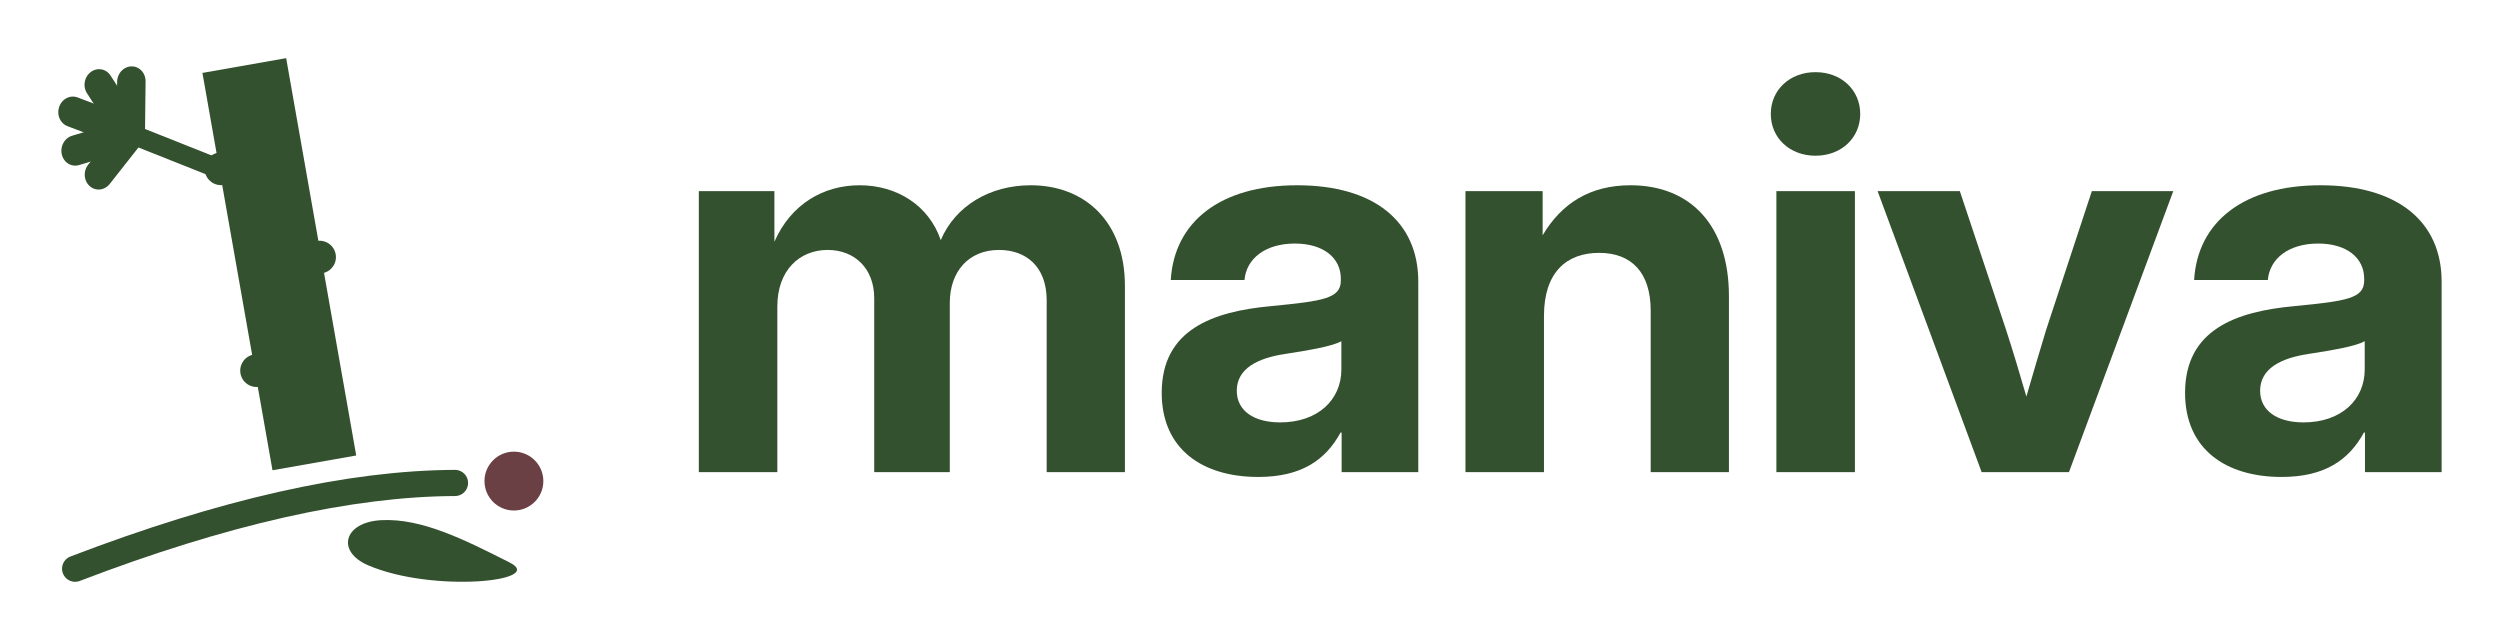
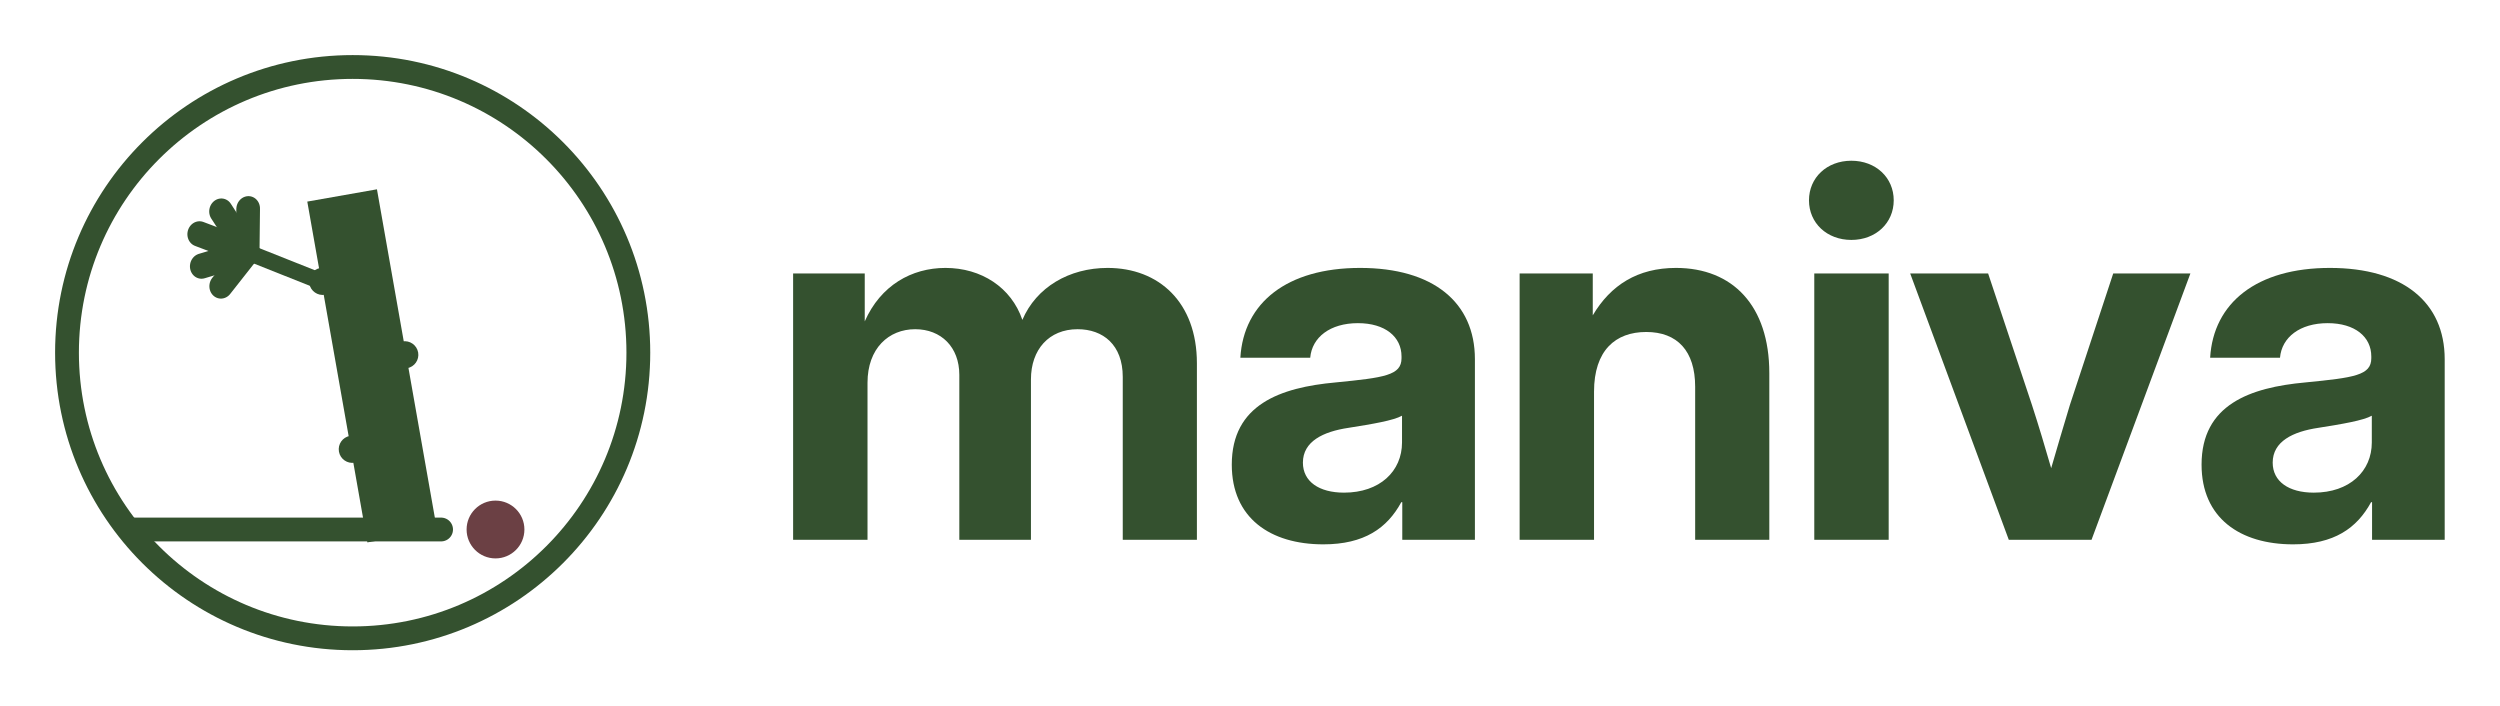
- <svg xmlns="http://www.w3.org/2000/svg" viewBox="-16 69.56 688.0 176.18" width="2752.0" height="704.72" role="img" aria-label="maniva logo">
-   <g transform="translate(-22.860,71.516) scale(0.9)">
-     <g fill="none" stroke="#34512F">
-       <g transform="matrix(-.98481 -.17365 -.17365 .98481 193.2 -16.341)">
-         <g transform="translate(1.8079 -.45198)">
-           <path d="m103 86 29-6" stroke-width="6" />
-           <g transform="matrix(.41314 0 0 .44434 77.466 44.452)" stroke-linecap="round" stroke-width="21.006">
-             <path d="m132 80 6.3-35.5" />
-             <path d="m132 80 29.7-29.7" />
-             <path d="m132 80 45.3-8" />
-             <path d="m132 80 38.1 17.8" />
-             <path d="m132 80 18 31.2" />
+ <svg xmlns="http://www.w3.org/2000/svg" viewBox="-16 42.74 726.0 204.83" width="2904.0" height="819.32" role="img" aria-label="maniva logo">
+   <g transform="translate(-12.345,46.393) scale(0.9876)">
+     <circle cx="100" cy="100" r="84" fill="none" stroke="#34512F" stroke-width="7" />
+     <g transform="translate(31.04,39.48) scale(0.8)">
+       <g fill="none" stroke="#34512F">
+         <g transform="matrix(-.98481 -.17365 -.17365 .98481 193.2 -16.341)">
+           <g transform="translate(1.8079 -.45198)">
+             <path d="m103 86 29-6" stroke-width="6" />
+             <g transform="matrix(.41314 0 0 .44434 77.466 44.452)" stroke-linecap="round" stroke-width="21.006">
+               <path d="m132 80 6.3-35.5" />
+               <path d="m132 80 29.7-29.7" />
+               <path d="m132 80 45.3-8" />
+               <path d="m132 80 38.1 17.8" />
+               <path d="m132 80 18 31.2" />
+             </g>
+           </g>
+           <g transform="rotate(20 -38.373 243.61)">
+             <path transform="translate(-55.78 -32.801)" d="m85.28 176v-127.2" stroke-width="26" />
+             <circle cx="42" cy="45.858" r="5" fill="#34512F" stroke="none" />
+             <circle cx="17" cy="77.685" r="5" fill="#34512F" stroke="none" />
+             <circle cx="42" cy="108.53" r="5" fill="#34512F" stroke="none" />
          </g>
        </g>
-         <g transform="rotate(20 -38.373 243.61)">
-           <path transform="translate(-55.78 -32.801)" d="m85.28 172.17v-123.37" stroke-width="26" />
-           <circle cx="42" cy="45.858" r="5" fill="#34512F" stroke="none" />
-           <circle cx="17" cy="77.685" r="5" fill="#34512F" stroke="none" />
-           <circle cx="42" cy="108.53" r="5" fill="#34512F" stroke="none" />
-         </g>
-       </g>
-       <path d="m120.18 170.68c19.774 8.491 54.642 4.902 43.332-0.829-13.953-7.071-26.925-13.561-39.183-12.976-11.598 0.553-14.004 9.573-4.149 13.805z" fill="#34512F" stroke="none" />
-       <g transform="rotate(-5 99.953 155.62)">
-         <path d="m29.453 165.62q70-20 118-16" stroke-width="8" stroke-linecap="round" />
-         <circle cx="165.45" cy="150.62" r="9" fill="#6B4044" stroke="none" />
      </g>
    </g>
+     <path d="M35.5 152 H126" stroke="#34512F" stroke-width="7" stroke-linecap="round" fill="none" />
+     <circle cx="142" cy="152" r="8.5" fill="#6B4044" />
  </g>
-   <g transform="translate(-121.301,0)">
+   <g transform="translate(-83.297,0)">
    <path d="M297.617 199.5H319.224V153.87C319.224 143.909 325.376 138.343 333.066 138.343C340.61 138.343 345.884 143.543 345.884 151.6V199.5H366.685V152.918C366.685 144.275 371.885 138.343 380.234 138.343C387.632 138.343 393.345 142.884 393.345 152.186V199.5H414.878V148.23C414.878 130.506 403.818 120.545 388.95 120.545C377.744 120.545 368.223 126.185 364.194 135.633C360.972 126.185 352.256 120.545 341.855 120.545C332.041 120.545 323.032 125.599 318.418 136.072V122.156H297.617Z" fill="#34512F" />
    <path d="M451.593 200.818C463.458 200.818 470.123 196.131 474.225 188.587H474.518V199.5H495.611V147.059C495.611 130.506 483.453 120.545 462.286 120.545C441.046 120.545 428.448 130.652 427.496 146.619H447.784C448.297 140.687 453.57 136.585 461.627 136.585C469.537 136.585 474.298 140.54 474.298 146.253V146.766C474.298 151.746 469.317 152.405 455.182 153.797C439.068 155.262 425.006 160.242 425.006 177.674C425.006 193.128 436.139 200.818 451.593 200.818ZM457.599 185.804C450.348 185.804 445.66 182.581 445.66 177.088C445.66 170.936 451.52 168.079 458.917 166.98C465.875 165.882 471.954 164.856 474.444 163.465V171.229C474.444 179.578 467.999 185.804 457.599 185.804Z" fill="#34512F" />
    <path d="M530.202 156.507C530.202 144.495 536.428 139.148 545.363 139.148C554.372 139.148 559.572 144.642 559.572 155.042V199.5H581.105V151.087C581.105 131.531 570.485 120.545 554.006 120.545C542.873 120.545 535.036 125.525 529.836 134.314V122.156H508.596V199.5H530.202Z" fill="#34512F" />
    <path d="M594.163 199.5H615.77V122.156H594.163ZM604.93 112.415C612.034 112.415 617.234 107.508 617.234 100.916C617.234 94.324 612.034 89.417 604.93 89.417C597.825 89.417 592.625 94.324 592.625 100.916C592.625 107.508 597.825 112.415 604.93 112.415Z" fill="#34512F" />
    <path d="M650.653 199.5H674.677L703.388 122.156H680.976L668.378 160.389C666.547 166.468 664.716 172.62 662.958 178.699C661.2 172.62 659.369 166.468 657.392 160.389L644.647 122.156H622.016Z" fill="#34512F" />
    <path d="M733.218 200.818C745.083 200.818 751.748 196.131 755.85 188.587H756.143V199.5H777.236V147.059C777.236 130.506 765.078 120.545 743.911 120.545C722.671 120.545 710.073 130.652 709.121 146.619H729.409C729.922 140.687 735.195 136.585 743.252 136.585C751.162 136.585 755.923 140.54 755.923 146.253V146.766C755.923 151.746 750.942 152.405 736.807 153.797C720.693 155.262 706.631 160.242 706.631 177.674C706.631 193.128 717.764 200.818 733.218 200.818ZM739.224 185.804C731.973 185.804 727.285 182.581 727.285 177.088C727.285 170.936 733.145 168.079 740.542 166.98C747.5 165.882 753.579 164.856 756.069 163.465V171.229C756.069 179.578 749.624 185.804 739.224 185.804Z" fill="#34512F" />
  </g>
</svg>
